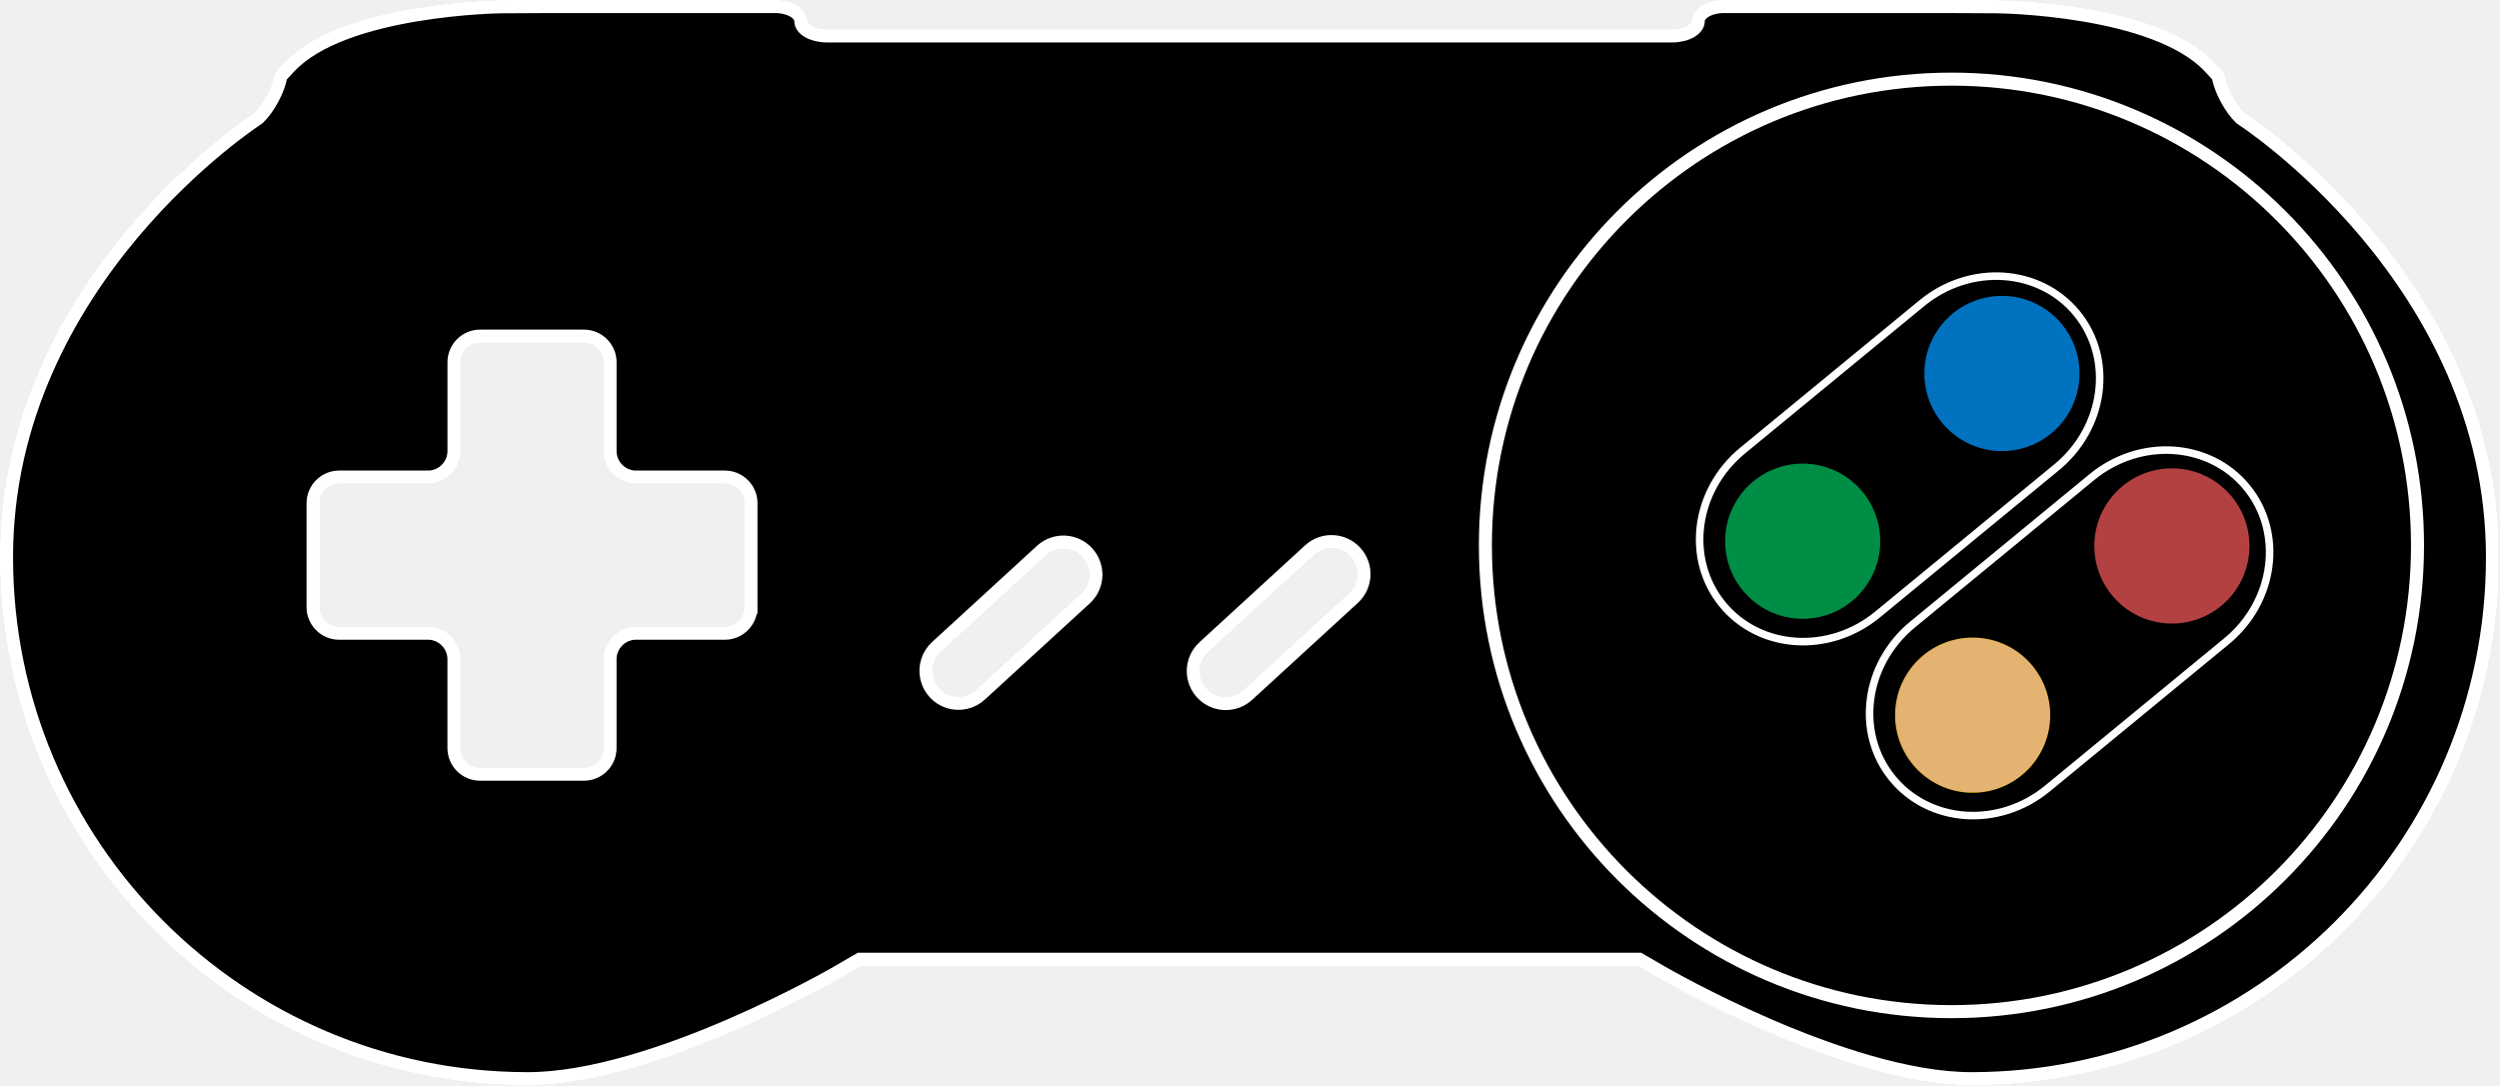
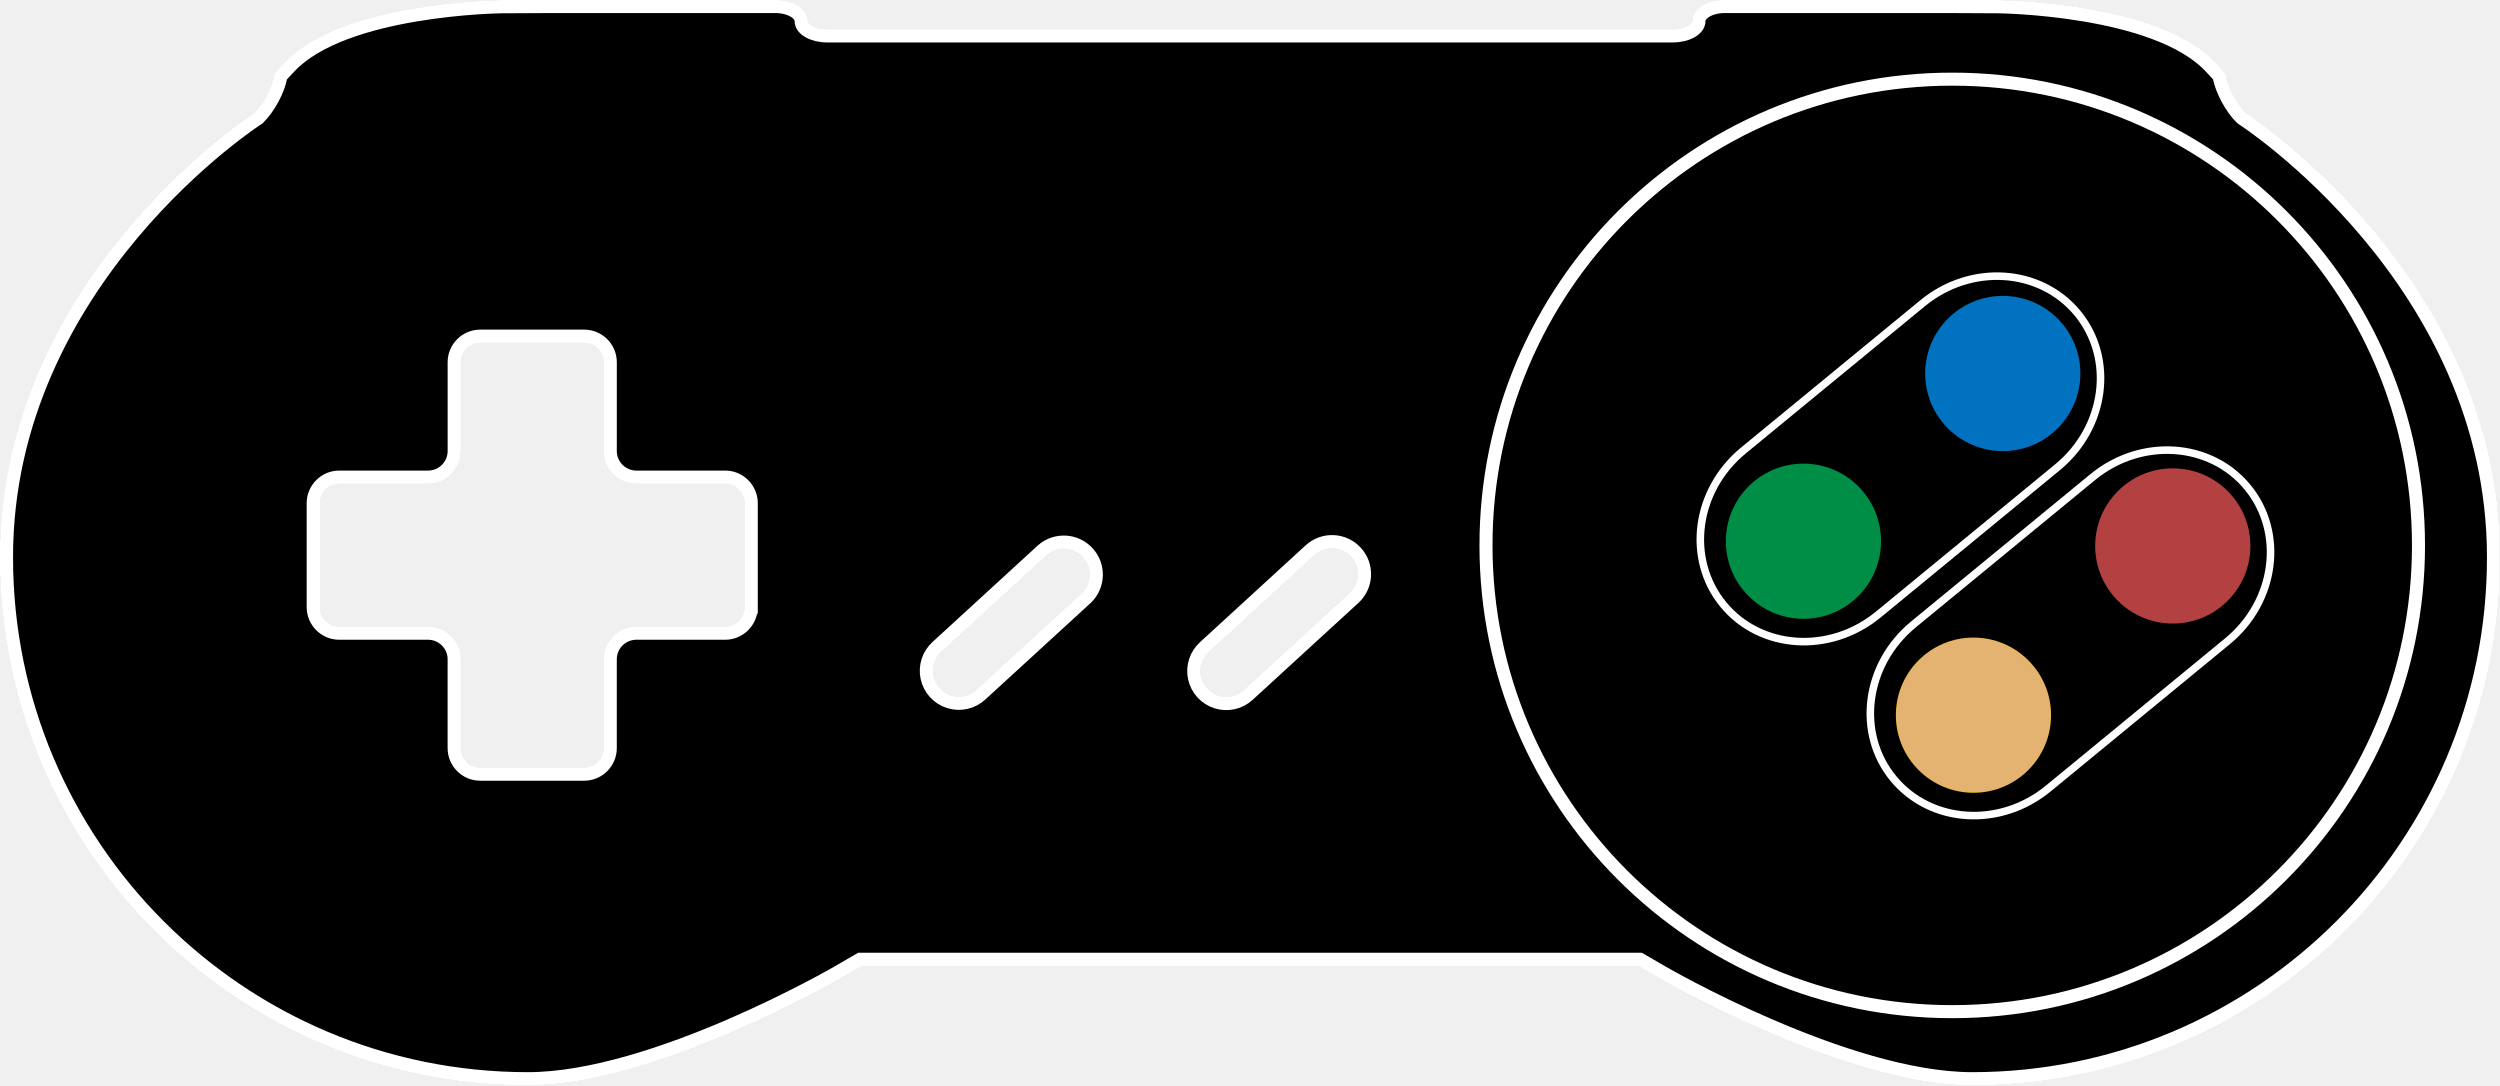
- <svg xmlns="http://www.w3.org/2000/svg" width="577.45" height="250.66" viewBox="0 0 152.783 66.321" version="1.1" id="svg10">
+ <svg xmlns="http://www.w3.org/2000/svg" viewBox="0 0 152.783 66.321" version="1.1" id="svg10">
  <defs id="defs5">
-     <filter id="a" width="1.005" height="1.012" x="-0.003" y="-0.006" style="color-interpolation-filters:sRGB">
+     <filter id="a" width="1.005" height="1.012" x="-0.003" y="-0.006" color-interpolation-filters="sRGB">
      <feColorMatrix result="color1" type="hueRotate" values="180" id="feColorMatrix1" />
      <feColorMatrix result="fbSourceGraphic" values="-1 0 0 0 1 0 -1 0 0 1 0 0 -1 0 1 -0.21 -0.72 -0.07 2 0" id="feColorMatrix2" />
      <feColorMatrix in="fbSourceGraphic" result="fbSourceGraphicAlpha" values="0 0 0 -1 0 0 0 0 -1 0 0 0 0 -1 0 0 0 0 1 0" id="feColorMatrix3" />
      <feColorMatrix in="fbSourceGraphic" result="color1" type="hueRotate" values="180" id="feColorMatrix4" />
      <feColorMatrix result="color2" values="-1 0 0 0 1 0 -1 0 0 1 0 0 -1 0 1 -0.21 -0.72 -0.07 2 0" id="feColorMatrix5" />
    </filter>
  </defs>
-   <g style="display:inline;fill:#000000;fill-opacity:1;stroke:#ffffff;stroke-width:0.501;stroke-dasharray:none;stroke-opacity:1;filter:url(#a)" transform="matrix(1.59034,0,0,1.59034,-3.124603,-46.35587)" id="g10">
-     <circle cx="89.497" cy="45.553" r="20.118" style="display:inline;fill:#000000;fill-opacity:1;stroke:#ffffff;stroke-width:0.278;stroke-linecap:butt;stroke-linejoin:miter;stroke-dasharray:none;stroke-opacity:1;paint-order:normal" transform="matrix(0.90716,0,0,0.90716,-3.893,9.105)" id="circle5" />
-     <path d="m 88.102,33.691 c -0.396,-0.382 -0.783,-1.104 -0.859,-1.607 l -0.326,-0.352 c -2.098,-2.263 -8.166,-2.323 -8.166,-2.323 -0.551,-0.006 -1.451,-0.01 -2,-0.01 h -8.5 c -0.551,0 -1,0.254 -1,0.565 0,0.311 -0.451,0.565 -1,0.565 h -32.5 c -0.55,0 -1,-0.254 -1,-0.565 0,-0.311 -0.45,-0.565 -1,-0.565 h -8.5 c -0.55,0 -1.45,0.004 -2,0.01 0,0 -6.069,0.061 -8.167,2.323 l -0.326,0.352 c -0.077,0.503 -0.464,1.226 -0.86,1.607 0,0 -9.683,6.208 -9.683,16.874 0,11.065 8.97,20.035 20.035,20.035 4.849,0 11.896,-4.088 11.896,-4.088 l 0.865,-0.502 h 29.977 l 0.865,0.502 c 0,0 7.047,4.088 11.896,4.088 11.064,0 20.035,-8.97 20.035,-20.035 C 97.785,39.898 88.102,33.691 88.102,33.691 Z M 30.833,52.482 c 0,0.55 -0.45,1 -1,1 h -3.417 c -0.55,0 -1,0.45 -1,1 v 3.417 c 0,0.55 -0.45,1 -1,1 h -4 c -0.55,0 -1,-0.45 -1,-1 v -3.417 c 0,-0.55 -0.45,-1 -1,-1 H 15 c -0.55,0 -1,-0.45 -1,-1 v -4 c 0,-0.55 0.45,-1 1,-1 h 3.417 c 0.55,0 1,-0.45 1,-1 v -3.416 c 0,-0.55 0.45,-1 1,-1 h 4 c 0.55,0 1,0.45 1,1 v 3.416 c 0,0.55 0.45,1 1,1 h 3.417 c 0.55,0 1,0.45 1,1 v 4 z M 43.719,52.124 39.664,55.84 A 1.25,1.25 0 1 1 37.975,53.997 L 42.03,50.28 a 1.251,1.251 0 0 1 1.689,1.844 z m 10.277,0.009 -4.055,3.716 a 1.25,1.25 0 1 1 -1.689,-1.843 l 4.055,-3.717 a 1.25,1.25 0 1 1 1.689,1.844 z m 22.989,15.891 c -9.896,0 -17.917,-8.021 -17.917,-17.917 0,-9.896 8.022,-17.917 17.917,-17.917 9.895,0 17.917,8.021 17.917,17.917 0,9.896 -8.021,17.917 -17.917,17.917 z" style="display:inline;fill:#000000;fill-opacity:1;stroke:#ffffff;stroke-width:0.501;stroke-dasharray:none;stroke-opacity:1" id="path5" />
-     <g style="display:inline" id="g7">
-       <rect width="17.623" height="8.161" x="19.427" y="79.677" rx="4.354" ry="4.354" style="fill:none;fill-opacity:1;stroke:#ffffff;stroke-width:0.29;stroke-linecap:butt;stroke-linejoin:miter;stroke-dasharray:none;stroke-opacity:1;paint-order:normal" transform="rotate(-39.412)" id="rect5" />
-       <circle cx="71.267" cy="49.946" r="2.982" stroke="none" style="fill:#008d45;fill-opacity:1;stroke:none;stroke-width:0.383;stroke-linecap:butt;stroke-linejoin:miter;stroke-dasharray:none;stroke-opacity:1;paint-order:normal" id="circle6" />
-       <circle cx="78.927" cy="43.501" r="2.982" stroke="none" style="fill:#0071c5;fill-opacity:1;stroke:none;stroke-width:0.383;stroke-linecap:butt;stroke-linejoin:miter;stroke-dasharray:none;stroke-opacity:1;paint-order:normal" id="circle7" />
+   <g transform="matrix(1.59034,0,0,1.59034,-3.124603,-46.35587)" id="g10" display="inline" fill="#000000" fill-opacity="1" stroke="#ffffff" stroke-width="0.501" stroke-dasharray="none" stroke-opacity="1" filter="url(#a)">
+     <circle cx="89.497" cy="45.553" r="20.118" transform="matrix(0.90716,0,0,0.90716,-3.893,9.105)" id="circle5" display="inline" fill="#000000" fill-opacity="1" stroke="#ffffff" stroke-width="0.278" stroke-linecap="butt" stroke-linejoin="miter" stroke-dasharray="none" stroke-opacity="1" paint-order="normal" />
+     <path d="m 88.102,33.691 c -0.396,-0.382 -0.783,-1.104 -0.859,-1.607 l -0.326,-0.352 c -2.098,-2.263 -8.166,-2.323 -8.166,-2.323 -0.551,-0.006 -1.451,-0.01 -2,-0.01 h -8.5 c -0.551,0 -1,0.254 -1,0.565 0,0.311 -0.451,0.565 -1,0.565 h -32.5 c -0.55,0 -1,-0.254 -1,-0.565 0,-0.311 -0.45,-0.565 -1,-0.565 h -8.5 c -0.55,0 -1.45,0.004 -2,0.01 0,0 -6.069,0.061 -8.167,2.323 l -0.326,0.352 c -0.077,0.503 -0.464,1.226 -0.86,1.607 0,0 -9.683,6.208 -9.683,16.874 0,11.065 8.97,20.035 20.035,20.035 4.849,0 11.896,-4.088 11.896,-4.088 l 0.865,-0.502 h 29.977 l 0.865,0.502 c 0,0 7.047,4.088 11.896,4.088 11.064,0 20.035,-8.97 20.035,-20.035 C 97.785,39.898 88.102,33.691 88.102,33.691 Z M 30.833,52.482 c 0,0.55 -0.45,1 -1,1 h -3.417 c -0.55,0 -1,0.45 -1,1 v 3.417 c 0,0.55 -0.45,1 -1,1 h -4 c -0.55,0 -1,-0.45 -1,-1 v -3.417 c 0,-0.55 -0.45,-1 -1,-1 H 15 c -0.55,0 -1,-0.45 -1,-1 v -4 c 0,-0.55 0.45,-1 1,-1 h 3.417 c 0.55,0 1,-0.45 1,-1 v -3.416 c 0,-0.55 0.45,-1 1,-1 h 4 c 0.55,0 1,0.45 1,1 v 3.416 c 0,0.55 0.45,1 1,1 h 3.417 c 0.55,0 1,0.45 1,1 v 4 z M 43.719,52.124 39.664,55.84 A 1.25,1.25 0 1 1 37.975,53.997 L 42.03,50.28 a 1.251,1.251 0 0 1 1.689,1.844 z m 10.277,0.009 -4.055,3.716 a 1.25,1.25 0 1 1 -1.689,-1.843 l 4.055,-3.717 a 1.25,1.25 0 1 1 1.689,1.844 z m 22.989,15.891 c -9.896,0 -17.917,-8.021 -17.917,-17.917 0,-9.896 8.022,-17.917 17.917,-17.917 9.895,0 17.917,8.021 17.917,17.917 0,9.896 -8.021,17.917 -17.917,17.917 z" id="path5" display="inline" fill="#000000" fill-opacity="1" stroke="#ffffff" stroke-width="0.501" stroke-dasharray="none" stroke-opacity="1" />
+     <g id="g7" display="inline">
+       <rect width="17.623" height="8.161" x="19.427" y="79.677" rx="4.354" ry="4.354" transform="rotate(-39.412)" id="rect5" fill="none" fill-opacity="1" stroke="#ffffff" stroke-width="0.29" stroke-linecap="butt" stroke-linejoin="miter" stroke-dasharray="none" stroke-opacity="1" paint-order="normal" />
+       <circle cx="71.267" cy="49.946" r="2.982" stroke="none" id="circle6" fill="#008d45" fill-opacity="1" stroke-width="0.383" stroke-linecap="butt" stroke-linejoin="miter" stroke-dasharray="none" stroke-opacity="1" paint-order="normal" />
+       <circle cx="78.927" cy="43.501" r="2.982" stroke="none" id="circle7" fill="#0071c5" fill-opacity="1" stroke-width="0.383" stroke-linecap="butt" stroke-linejoin="miter" stroke-dasharray="none" stroke-opacity="1" paint-order="normal" />
    </g>
-     <g style="display:inline" transform="translate(6.533,6.685)" id="g9">
-       <rect width="17.623" height="8.161" x="19.427" y="79.677" rx="4.354" ry="4.354" style="fill:none;fill-opacity:1;stroke:#ffffff;stroke-width:0.29;stroke-linecap:butt;stroke-linejoin:miter;stroke-dasharray:none;stroke-opacity:1;paint-order:normal" transform="rotate(-39.412)" id="rect7" />
-       <circle cx="71.267" cy="49.946" r="2.982" stroke="none" style="fill:#f7c500;fill-opacity:1;stroke:none;stroke-width:0.383;stroke-linecap:butt;stroke-linejoin:miter;stroke-dasharray:none;stroke-opacity:1;paint-order:normal" id="circle8" />
-       <circle cx="78.927" cy="43.443" r="2.982" stroke="none" style="fill:#d62828;fill-opacity:1;stroke:none;stroke-width:0.383;stroke-linecap:butt;stroke-linejoin:miter;stroke-dasharray:none;stroke-opacity:1;paint-order:normal" id="circle9" />
+     <g transform="translate(6.533,6.685)" id="g9" display="inline">
+       <rect width="17.623" height="8.161" x="19.427" y="79.677" rx="4.354" ry="4.354" transform="rotate(-39.412)" id="rect7" fill="none" fill-opacity="1" stroke="#ffffff" stroke-width="0.29" stroke-linecap="butt" stroke-linejoin="miter" stroke-dasharray="none" stroke-opacity="1" paint-order="normal" />
+       <circle cx="71.267" cy="49.946" r="2.982" stroke="none" id="circle8" fill="#f7c500" fill-opacity="1" stroke-width="0.383" stroke-linecap="butt" stroke-linejoin="miter" stroke-dasharray="none" stroke-opacity="1" paint-order="normal" />
+       <circle cx="78.927" cy="43.443" r="2.982" stroke="none" id="circle9" fill="#d62828" fill-opacity="1" stroke-width="0.383" stroke-linecap="butt" stroke-linejoin="miter" stroke-dasharray="none" stroke-opacity="1" paint-order="normal" />
    </g>
  </g>
</svg>
